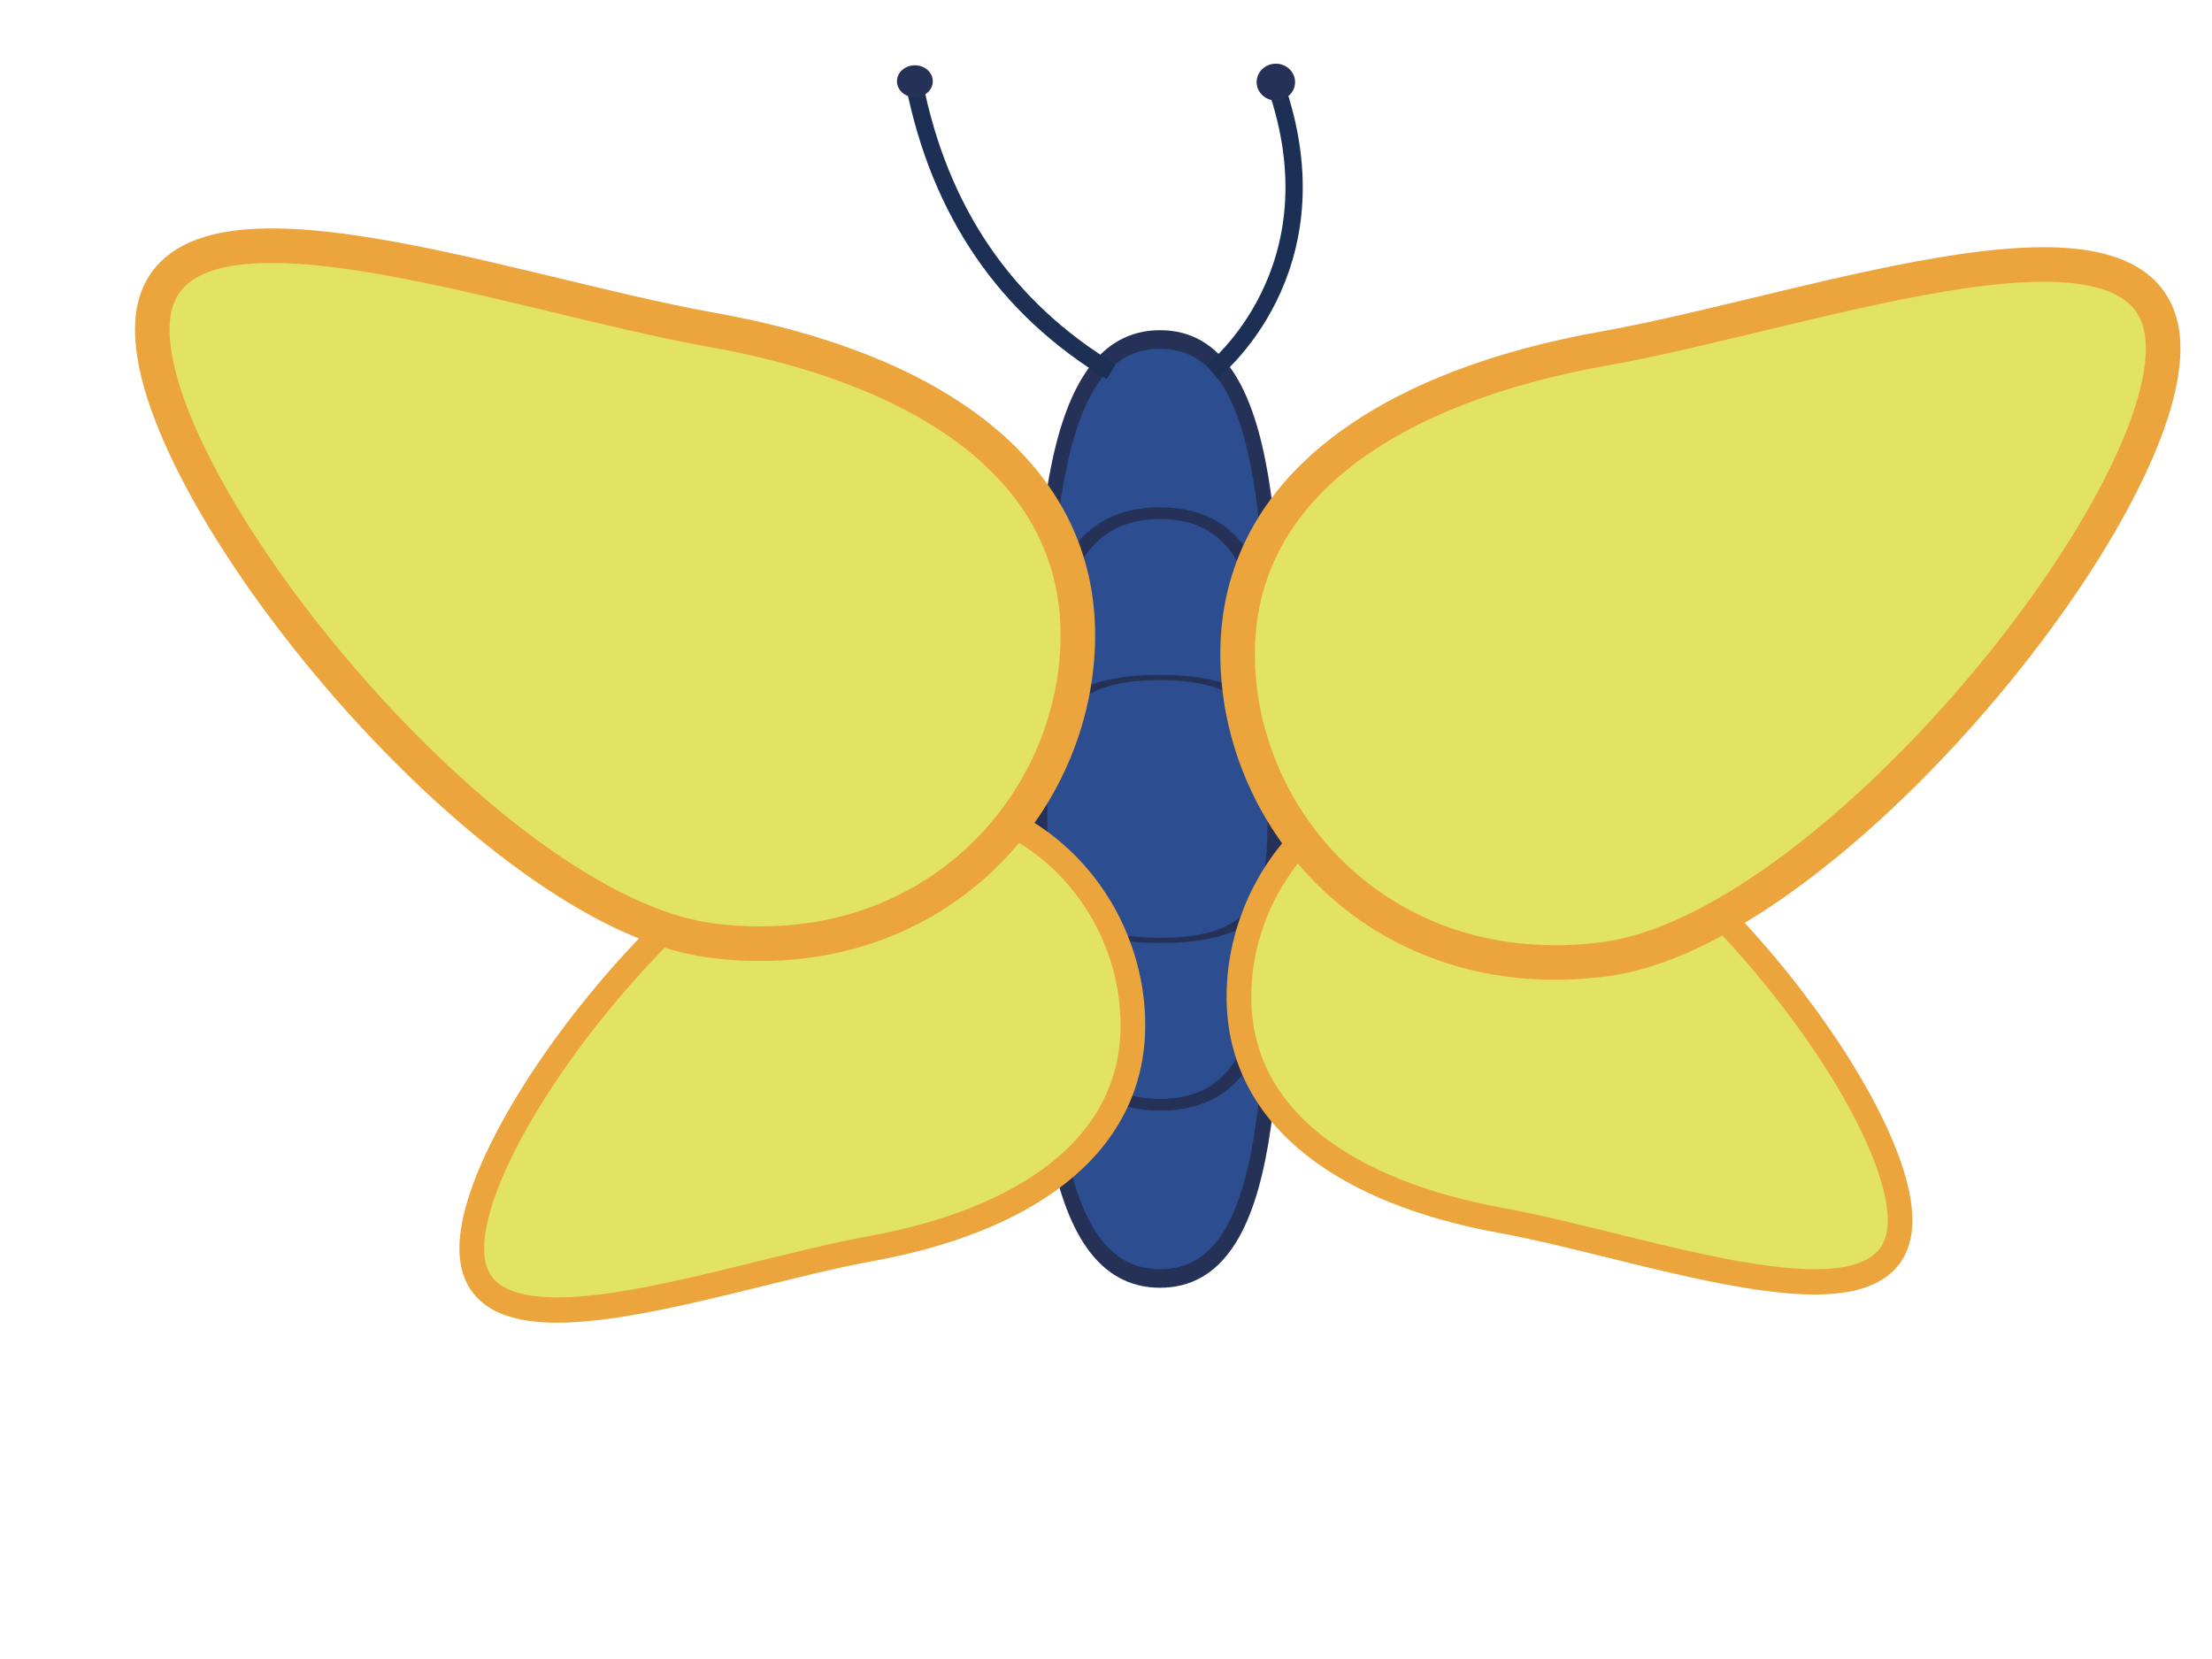
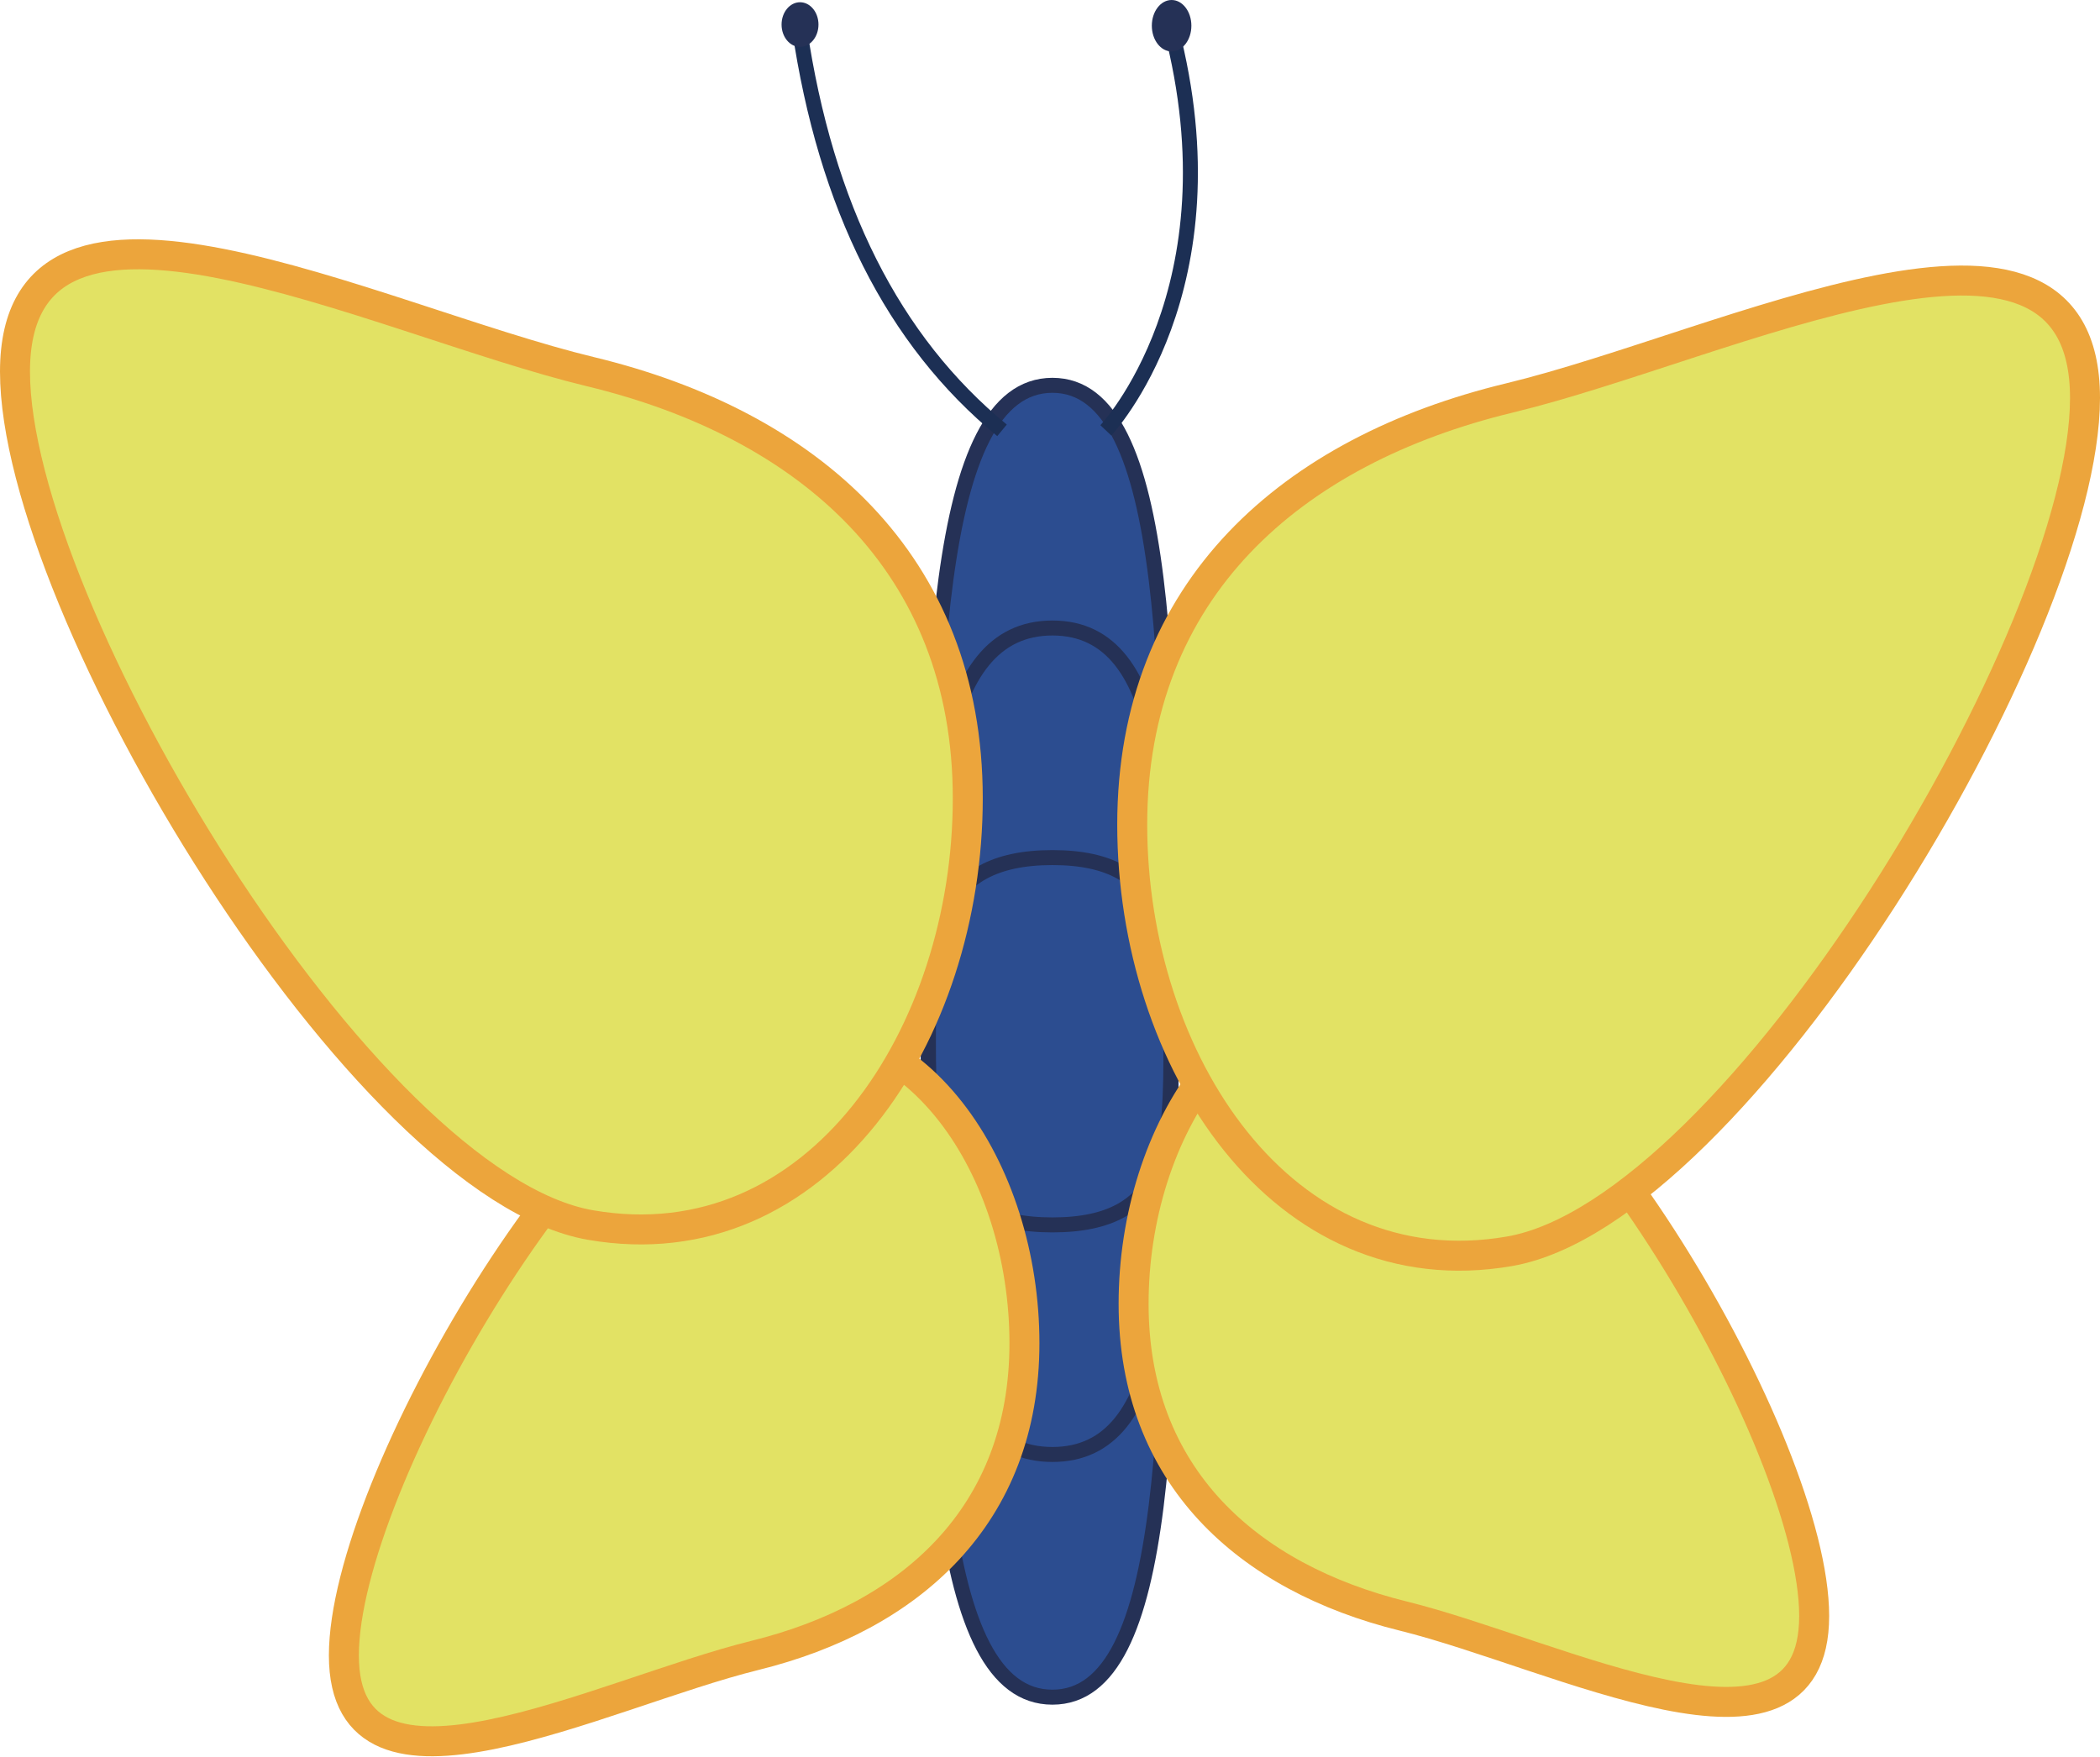
- <svg xmlns="http://www.w3.org/2000/svg" id="eFnj7eCV8wJ1" viewBox="0 0 640 480" shape-rendering="geometricPrecision" text-rendering="geometricPrecision">
-   <path id="eFnj7eCV8wJ2" d="M-39.484,0.555C-39.484,-69.266,-37.729,-126.424,0,-126.424C37.729,-126.424,37.729,-69.266,37.729,0.555C37.729,70.377,37.729,126.424,0,126.424C-37.729,126.424,-39.484,70.377,-39.484,0.555Z" transform="matrix(0.8827383 0 0 1.074468 335.6435 234.0606)" fill="rgb(44,77,144)" stroke="rgb(37,49,86)" stroke-width="5" stroke-miterlimit="1" />
-   <path id="eFnj7eCV8wJ3" d="M-39.484,0.555C-39.484,-69.266,-37.729,-126.424,0,-126.424C37.729,-126.424,37.729,-69.266,37.729,0.555C37.729,70.377,37.729,126.424,0,126.424C-37.729,126.424,-39.484,70.377,-39.484,0.555Z" transform="matrix(0.8827383 0 0 0.6769149 335.6435 234.0606)" fill="rgb(44,77,144)" stroke="rgb(37,49,86)" stroke-width="5" stroke-miterlimit="1" />
-   <path id="eFnj7eCV8wJ4" d="M-39.484,0.555C-39.484,-69.266,-37.729,-126.424,0,-126.424C37.729,-126.424,37.729,-69.266,37.729,0.555C37.729,70.377,37.729,126.424,0,126.424C-37.729,126.424,-39.484,70.377,-39.484,0.555Z" transform="matrix(0.8827383 0 0 0.3008511 335.6435 234.0606)" fill="rgb(44,77,144)" stroke="rgb(37,49,86)" stroke-width="5" stroke-miterlimit="1" />
-   <path id="eFnj7eCV8wJ5" d="M-161.768,-88.361C-161.768,-137.161,-61.173,-99.236,0,-88.361C61.173,-77.486,106.033,-48.8,106.033,0C106.033,48.8,63.892,96.517,0,88.361C-63.892,80.204,-161.768,-39.56,-161.768,-88.361Z" transform="matrix(0.7142857 0 0 -0.7317073 252.0407 296.5928)" fill="rgb(226,226,100)" stroke="rgb(236,165,60)" stroke-width="10" stroke-miterlimit="1" />
-   <path id="eFnj7eCV8wJ6" d="M-161.768,-88.361C-161.768,-137.161,-61.173,-99.236,0,-88.361C61.173,-77.486,106.033,-48.8,106.033,0C106.033,48.8,63.892,96.517,0,88.361C-63.892,80.204,-161.768,-39.56,-161.768,-88.361Z" transform="matrix(1 0 0 1 205.8212 183.7629)" fill="rgb(226,226,100)" stroke="rgb(236,165,60)" stroke-width="10" stroke-miterlimit="1" />
-   <path id="eFnj7eCV8wJ7" d="M-161.768,-88.361C-161.768,-137.161,-61.173,-99.236,0,-88.361C61.173,-77.486,106.033,-48.8,106.033,0C106.033,48.8,63.892,96.517,0,88.361C-63.892,80.204,-161.768,-39.56,-161.768,-88.361Z" transform="matrix(-0.7142857 0 0 -0.7317073 434.1997 288.4364)" fill="rgb(226,226,100)" stroke="rgb(236,165,60)" stroke-width="10" stroke-miterlimit="1" />
-   <path id="eFnj7eCV8wJ8" d="M-161.768,-88.361C-161.768,-137.161,-61.173,-99.236,0,-88.361C61.173,-77.486,106.033,-48.8,106.033,0C106.033,48.8,63.892,96.517,0,88.361C-63.892,80.204,-161.768,-39.56,-161.768,-88.361Z" transform="matrix(-1 0 0 1 464.1064 189.2005)" fill="rgb(226,226,100)" stroke="rgb(236,165,60)" stroke-width="10" stroke-miterlimit="1" />
-   <path id="eFnj7eCV8wJ9" d="M321.477,101.99Q275.599,74.203,264.514,18.629" transform="matrix(1 0 0 1 0 5.557358)" fill="none" stroke="rgb(28,47,84)" stroke-width="5" stroke-miterlimit="1" />
-   <path id="eFnj7eCV8wJ10" d="M350.653,101.99C350.653,101.99,388.166,72.814,368.949,18.629" transform="matrix(1 0 0 1 0 5.557358)" fill="none" stroke="rgb(28,47,84)" stroke-width="5" stroke-miterlimit="1" />
-   <ellipse id="eFnj7eCV8wJ11" rx="11.1" ry="7.641" transform="matrix(0.4673394 0 0 0.6050276 264.7027 23.51413)" fill="rgb(37,49,86)" stroke="none" stroke-width="0" />
-   <ellipse id="eFnj7eCV8wJ12" rx="11.1" ry="7.641" transform="matrix(0.5007691 0 0 0.6969915 369.1432 23.75223)" fill="rgb(37,49,86)" stroke="none" stroke-width="0" />
+ <svg xmlns="http://www.w3.org/2000/svg" id="eFnj7eCV8wJ1" viewBox="0 0 700.583 586.065" shape-rendering="geometricPrecision" text-rendering="geometricPrecision" version="1.1" width="700.583" height="586.065">
+   <defs id="defs112662" />
+   <path id="eFnj7eCV8wJ2" d="m 309.729,348.386 c 0,-120.873 1.839,-219.821 41.37,-219.821 39.531,0 39.531,98.948 39.531,219.821 0,120.873 0,217.898 -39.531,217.898 -39.531,0 -41.37,-97.025 -41.37,-217.898 z" fill="#2c4d90" stroke="#253156" stroke-width="5" stroke-miterlimit="1" />
+   <path id="eFnj7eCV8wJ3" d="m 309.729,348.03 c 0,-76.15 1.839,-138.487 41.37,-138.487 39.531,0 39.531,62.337 39.531,138.487 0,76.15 0,137.275 -39.531,137.275 -39.531,0 -41.37,-61.126 -41.37,-137.275 z" fill="#2c4d90" stroke="#253156" stroke-width="5" stroke-miterlimit="1" />
+   <path id="eFnj7eCV8wJ4" d="m 309.729,347.694 c 0,-33.844 1.839,-61.55 41.37,-61.55 39.531,0 39.531,27.705 39.531,61.55 0,33.844 0,61.011 -39.531,61.011 -39.531,0 -41.37,-27.167 -41.37,-61.011 z" fill="#2c4d90" stroke="#253156" stroke-width="5" stroke-miterlimit="1" />
+   <path id="eFnj7eCV8wJ5" d="m 114.719,552.344 c 0,57.531 85.286,12.821 137.149,0 51.863,-12.821 89.896,-46.638 89.896,-104.169 0,-57.531 -35.728,-113.785 -89.896,-104.169 -54.168,9.616 -137.149,150.807 -137.149,208.338 z" fill="#e2e264" stroke="#eca53c" stroke-width="10" stroke-miterlimit="1" />
+   <path id="eFnj7eCV8wJ6" d="m 5,124.022 c 0,-78.626 119.4,-17.522 192.008,0 72.608,17.522 125.854,63.739 125.854,142.364 0,78.626 -50.019,155.506 -125.854,142.364 C 121.173,395.609 5,202.647 5,124.022 Z" fill="#e2e264" stroke="#eca53c" stroke-width="10" stroke-miterlimit="1" />
+   <path id="eFnj7eCV8wJ7" d="m 605.227,539.202 c 0,57.531 -85.286,12.821 -137.149,0 -51.863,-12.821 -89.896,-46.638 -89.896,-104.169 0,-57.531 35.728,-113.785 89.896,-104.169 54.168,9.616 137.149,150.807 137.149,208.338 z" fill="#e2e264" stroke="#eca53c" stroke-width="10" stroke-miterlimit="1" />
+   <path id="eFnj7eCV8wJ8" d="m 695.583,132.783 c 0,-78.626 -119.4,-17.522 -192.008,0 -72.608,17.522 -125.854,63.739 -125.854,142.364 0,78.626 50.019,155.506 125.854,142.364 C 579.411,404.37 695.583,211.408 695.583,132.783 Z" fill="#e2e264" stroke="#eca53c" stroke-width="10" stroke-miterlimit="1" />
+   <path id="eFnj7eCV8wJ9" d="M 334.284,143.589 Q 279.829,98.82 266.673,9.281" fill="none" stroke="#1c2f54" stroke-width="5" stroke-miterlimit="1" />
+   <path id="eFnj7eCV8wJ10" d="m 368.914,143.589 c 0,0 44.524,-47.008 21.715,-134.308" fill="none" stroke="#1c2f54" stroke-width="5" stroke-miterlimit="1" />
+   <ellipse id="eFnj7eCV8wJ11" rx="6.157" ry="7.449" fill="#253156" stroke="none" stroke-width="0" cx="266.897" cy="8.197" />
+   <ellipse id="eFnj7eCV8wJ12" rx="6.597" ry="8.581" fill="#253156" stroke="none" stroke-width="0" cx="390.86" cy="8.581" />
</svg>
